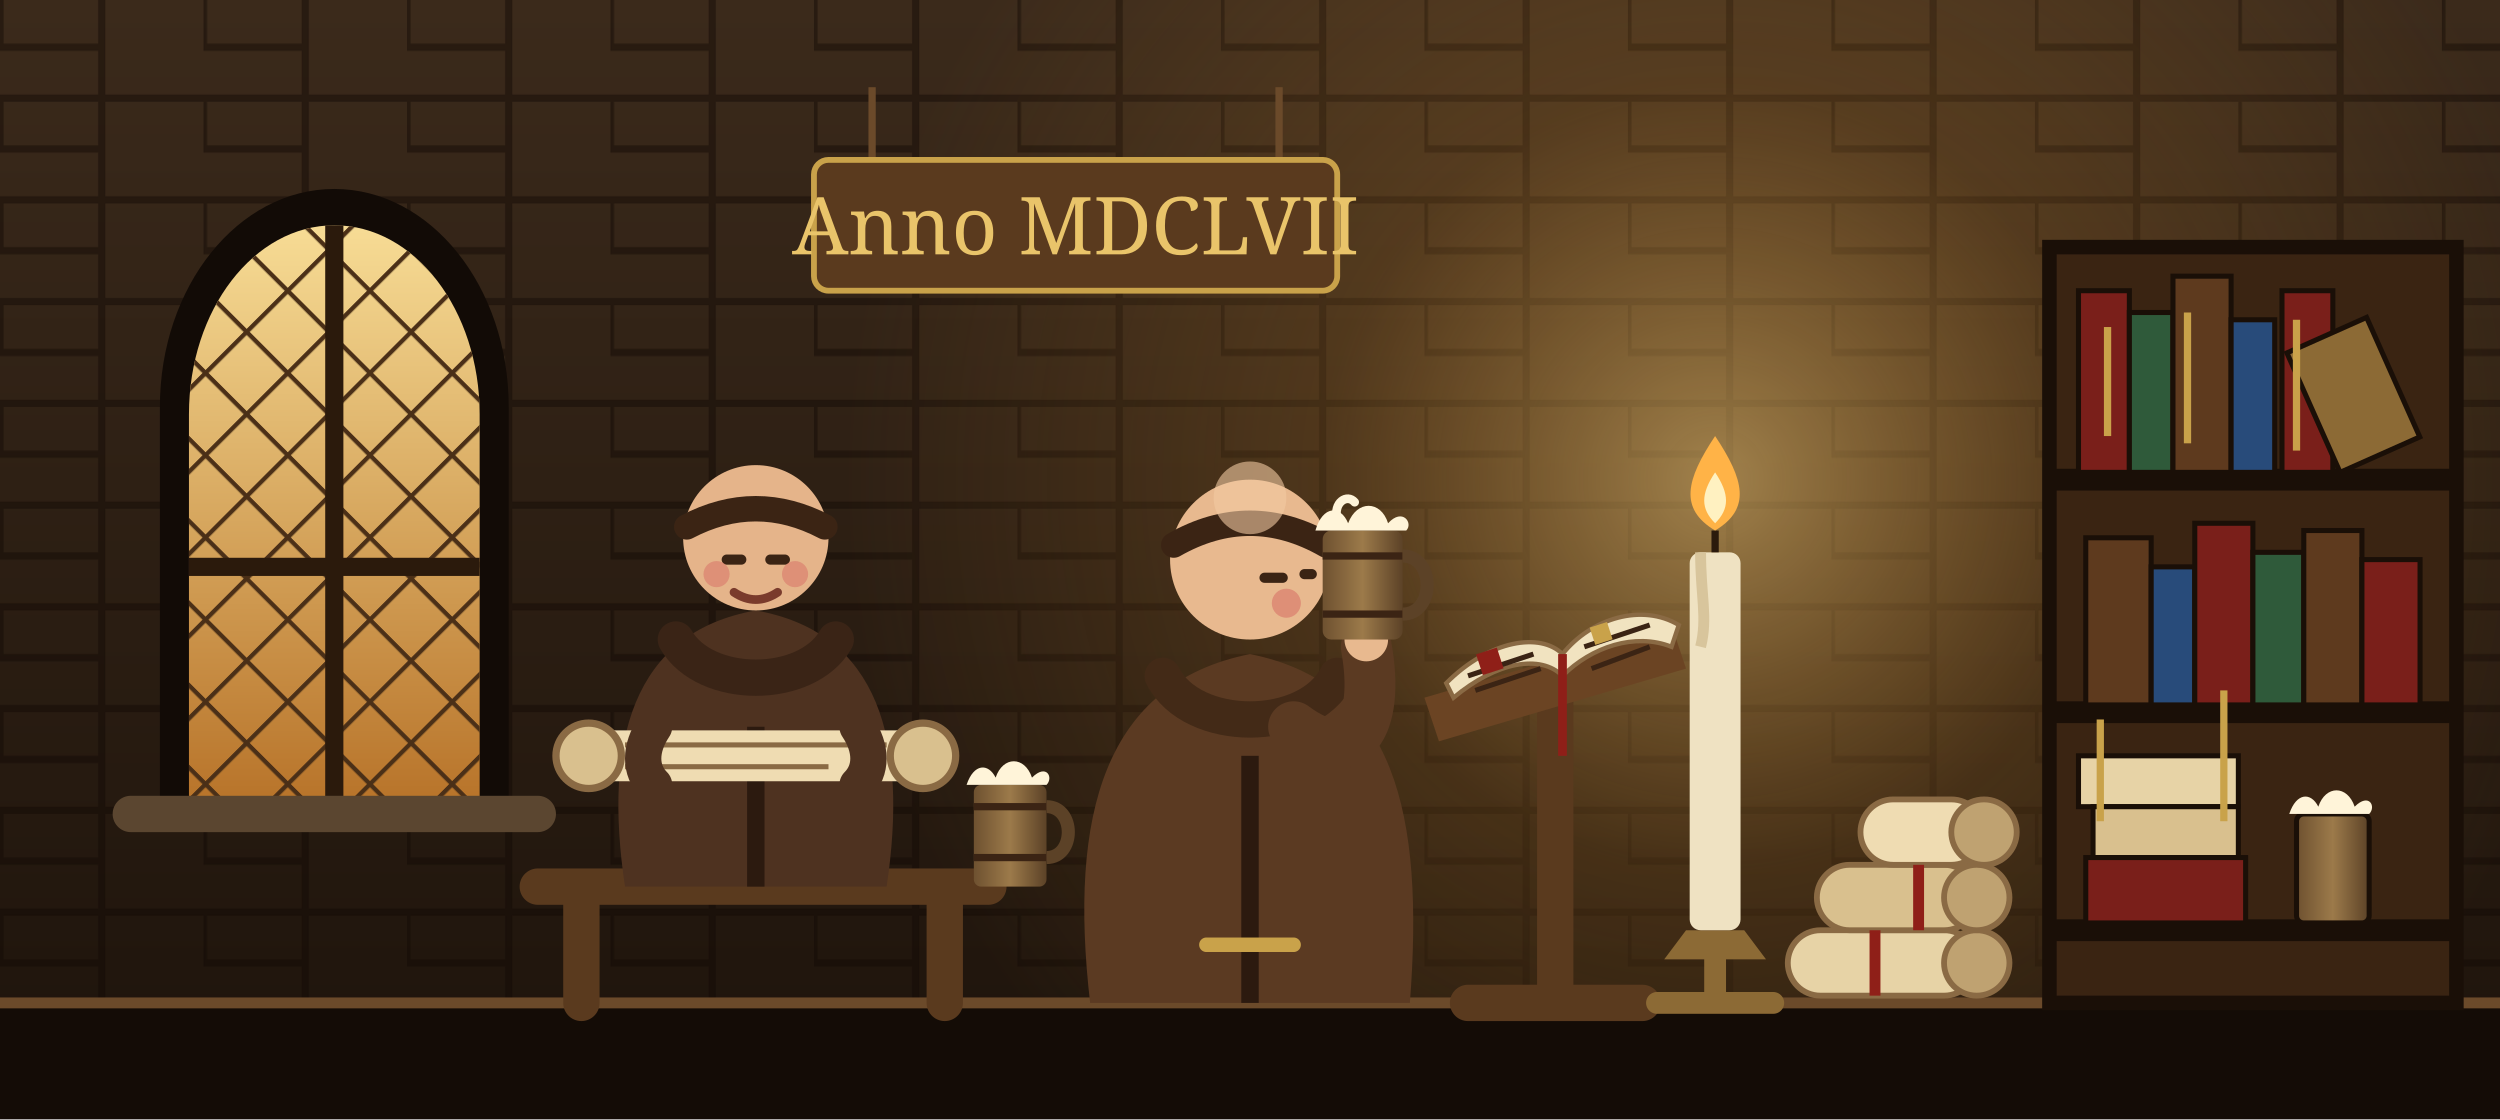
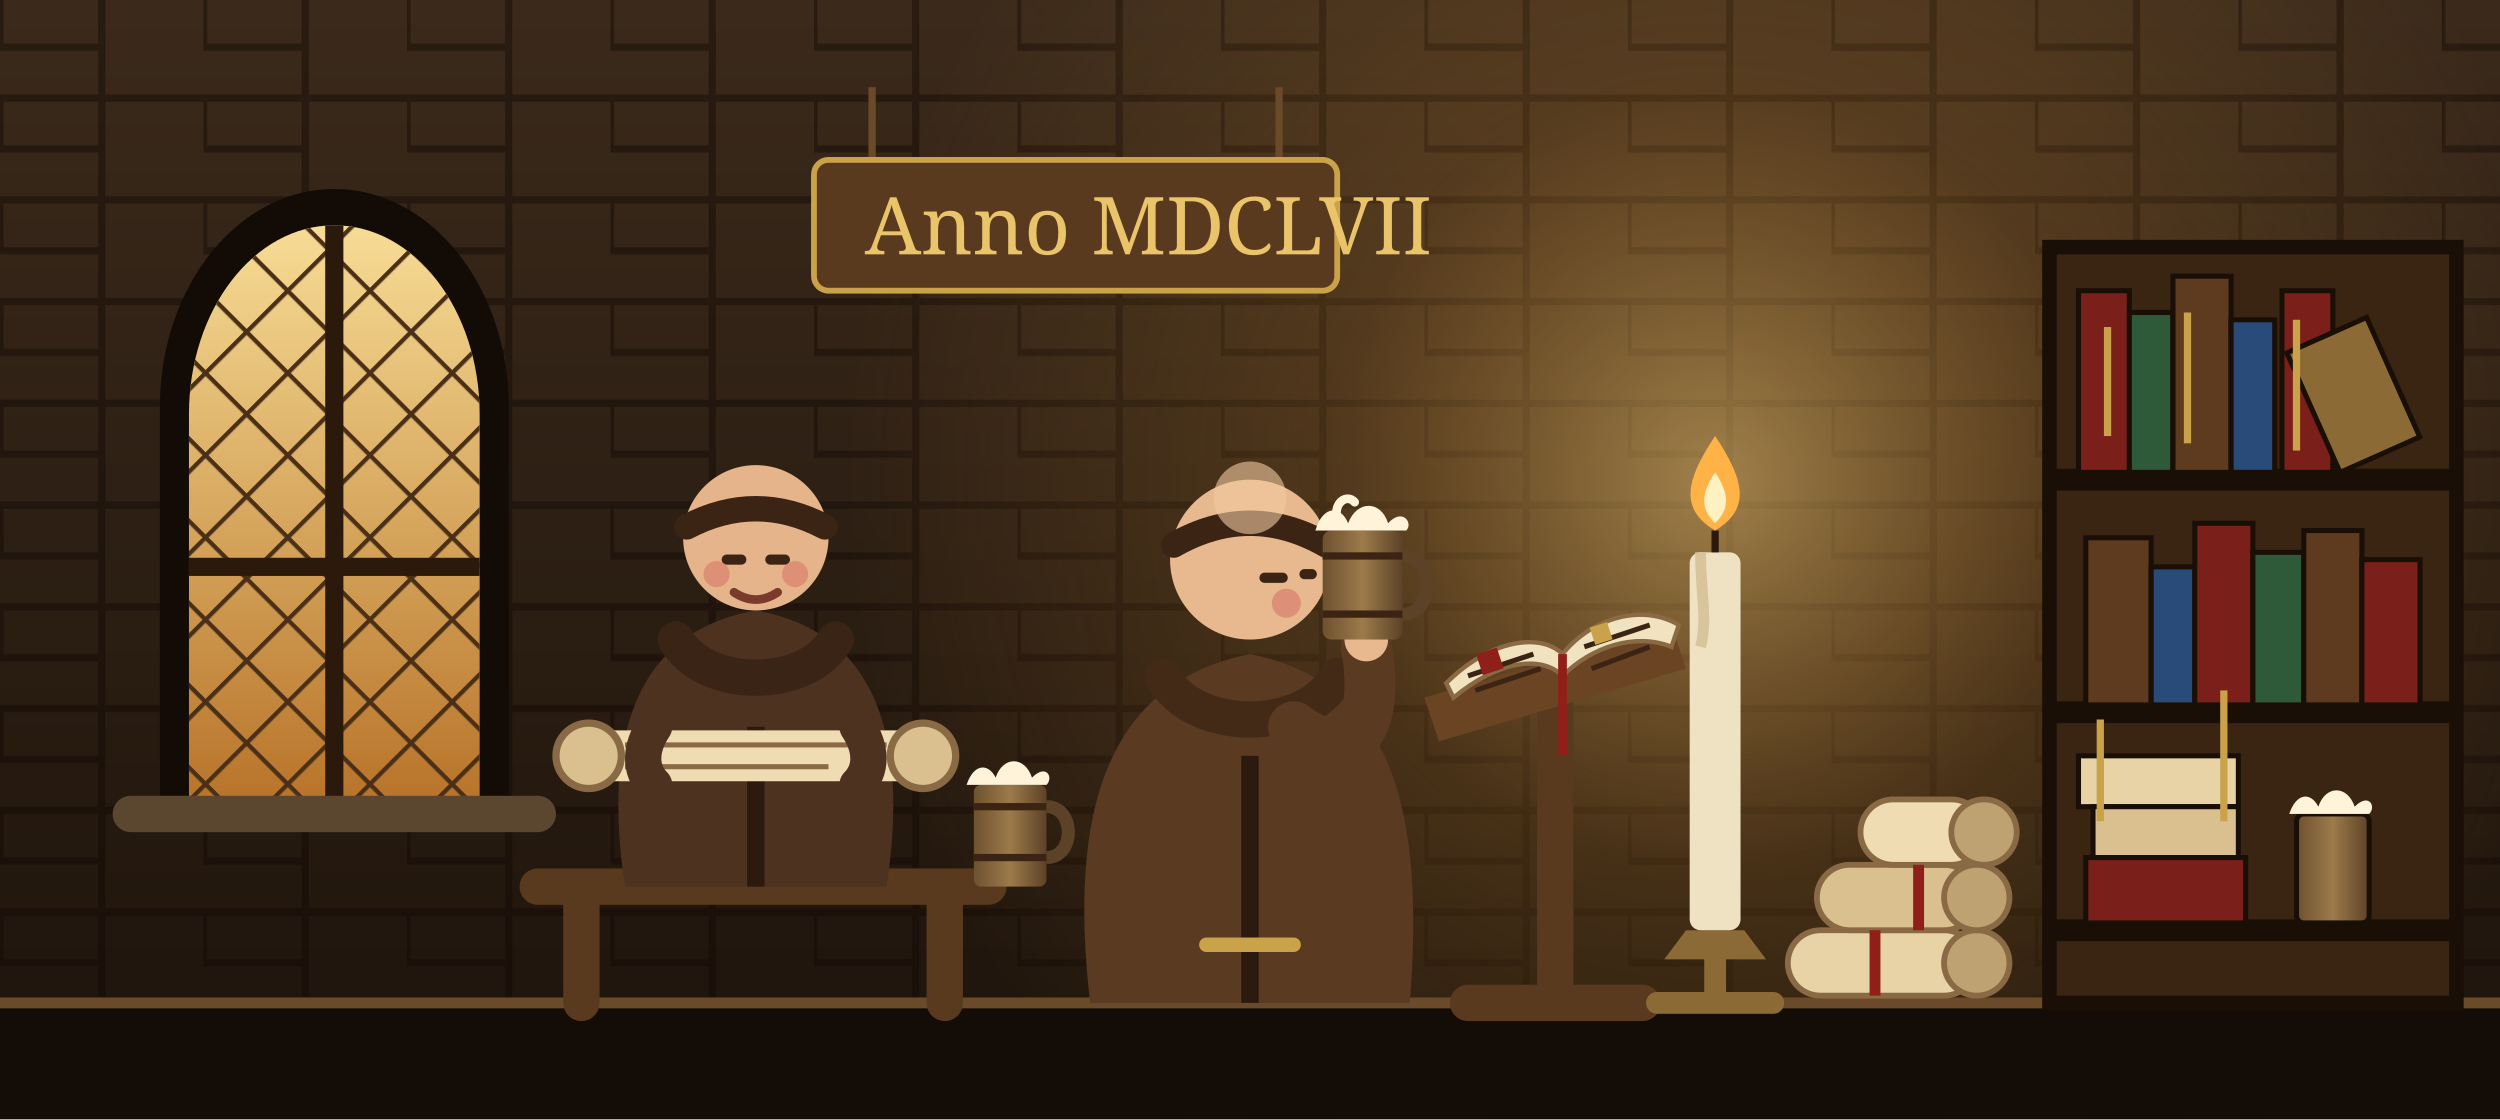
<svg xmlns="http://www.w3.org/2000/svg" viewBox="0 0 344 154">
  <style>
    .flame { transform-origin: 236px 70px; animation: flicker 2.4s ease-in-out infinite alternate; }
    .glow { animation: breathe 3.1s ease-in-out infinite alternate; }
    @keyframes flicker { 0% { transform: scale(1, 1) rotate(-2deg); } 40% { transform: scale(.92, 1.08) rotate(2deg); } 100% { transform: scale(1.04, .95) rotate(-1deg); } }
    @keyframes breathe { from { opacity: .55; } to { opacity: .8; } }
    @media (prefers-reduced-motion: reduce) { .flame, .glow { animation: none; } }
  </style>
  <defs>
    <linearGradient id="wall" x1="0" y1="0" x2="0" y2="1">
      <stop offset="0" stop-color="#3b2a1b" />
      <stop offset="1" stop-color="#1d130b" />
    </linearGradient>
    <linearGradient id="window" x1="0" y1="0" x2="0" y2="1">
      <stop offset="0" stop-color="#f7dc95" />
      <stop offset="1" stop-color="#b8742a" />
    </linearGradient>
    <radialGradient id="candlelight" cx="236" cy="66" r="120" gradientUnits="userSpaceOnUse">
      <stop offset="0" stop-color="#ffd27a" stop-opacity=".55" />
      <stop offset=".45" stop-color="#e09a3a" stop-opacity=".18" />
      <stop offset="1" stop-color="#e09a3a" stop-opacity="0" />
    </radialGradient>
    <linearGradient id="ale" x1="0" y1="0" x2="1" y2="0">
      <stop offset="0" stop-color="#6e5130" />
      <stop offset=".5" stop-color="#9c7a4a" />
      <stop offset="1" stop-color="#5c4227" />
    </linearGradient>
    <pattern id="stones" width="28" height="14" patternUnits="userSpaceOnUse">
      <path d="M0 13.5h28M14 0v14M0 0v7M0 6.5h14" stroke="#120b06" stroke-opacity=".45" fill="none" />
    </pattern>
    <pattern id="lattice" width="8" height="8" patternUnits="userSpaceOnUse" patternTransform="rotate(45)">
      <path d="M0 0v8M0 0h8" stroke="#4a2f17" stroke-width="1.2" />
    </pattern>
  </defs>
  <rect width="344" height="154" fill="url(#wall)" />
  <rect width="344" height="138" fill="url(#stones)" />
  <rect class="glow" width="344" height="154" fill="url(#candlelight)" />
  <path d="M22 112V56a24 30 0 0 1 48 0v56z" fill="#120b06" />
  <path d="M26 110V57a20 26 0 0 1 40 0v53z" fill="url(#window)" />
  <path d="M26 110V57a20 26 0 0 1 40 0v53z" fill="url(#lattice)" />
  <path d="M46 31v79M26 78h40" stroke="#2b1a0c" stroke-width="2.5" />
  <path d="M18 112h56" stroke="#5b4630" stroke-width="5" stroke-linecap="round" />
  <rect y="138" width="344" height="16" fill="#140c06" />
  <path d="M0 138h344" stroke="#6b4a2a" stroke-width="1.5" />
  <path d="M74 122h62M80 122v16M130 122v16" stroke="#5a3a1e" stroke-width="5" stroke-linecap="round" />
  <path d="M86 122c-3-20 1-35 18-38 17 3 21 18 18 38z" fill="#4e3220" />
  <path d="M93 88c4 7 18 7 22 0" stroke="#3a2416" stroke-width="5" fill="none" stroke-linecap="round" />
  <path d="M104 100v22" stroke="#2c1a0f" stroke-width="2.4" />
  <circle cx="104" cy="74" r="10" fill="#e5b48a" />
  <path d="M94.5 72.5q9.5-5 19 0" stroke="#3b2414" stroke-width="3.5" fill="none" stroke-linecap="round" />
  <path d="M100 77h2m4 0h2" stroke="#3b2414" stroke-width="1.4" stroke-linecap="round" />
  <circle cx="98.6" cy="79" r="1.8" fill="#d9786a" opacity=".6" />
  <circle cx="109.4" cy="79" r="1.8" fill="#d9786a" opacity=".6" />
  <path d="M101 81.5q3 2 6 0" stroke="#7a3b2c" stroke-width="1.2" fill="none" stroke-linecap="round" />
  <path d="M82 104h44" stroke="#efdcb2" stroke-width="7" />
  <path d="M86 102.5h36m-36 3h28" stroke="#8a6a44" stroke-width=".7" />
  <circle cx="81" cy="104" r="4.5" fill="#d9c08e" stroke="#8a6a44" />
  <circle cx="127" cy="104" r="4.5" fill="#d9c08e" stroke="#8a6a44" />
  <path d="M90 100c-2 3-2 6 0 8M118 100c2 3 2 6 0 8" stroke="#4e3220" stroke-width="5" stroke-linecap="round" fill="none" />
  <rect x="134" y="108" width="10" height="14" rx="1" fill="url(#ale)" />
  <path d="M134 111h10m-10 7h10" stroke="#3b2414" />
  <path d="M144 111c4 0 4 7 0 7" stroke="#5c4227" stroke-width="1.8" fill="none" />
  <path d="M133 108c1-3 3-3 4-1 1-3 4-3 5 0 2-2 3 0 2 1z" fill="#fff4d9" />
  <path d="M150 138c-3-26 2-44 22-48 20 4 24 22 22 48z" fill="#5b3a22" />
  <path d="M160 93c4 8 20 8 24 0" stroke="#432a17" stroke-width="5" fill="none" stroke-linecap="round" />
  <path d="M172 104v34" stroke="#2c1a0f" stroke-width="2.4" />
  <path d="M166 130h12" stroke="#c9a24a" stroke-width="2" stroke-linecap="round" />
  <circle cx="172" cy="77" r="11" fill="#e8b98f" />
  <path d="M161.5 75q10.5-6 21 0" stroke="#3b2414" stroke-width="3.5" fill="none" stroke-linecap="round" />
  <circle cx="172" cy="68.5" r="5" fill="#f1caa2" opacity=".6" />
  <path d="M174 79.5h2.5m3-.5h1" stroke="#3b2414" stroke-width="1.4" stroke-linecap="round" />
  <circle cx="177" cy="83" r="2" fill="#d9786a" opacity=".65" />
  <path d="M178 100c8 6 12 0 10-11" stroke="#5b3a22" stroke-width="7" stroke-linecap="round" fill="none" />
  <circle cx="188" cy="88" r="3" fill="#e8b98f" />
  <rect x="182" y="73" width="11" height="15" rx="1.2" fill="url(#ale)" />
  <path d="M182 76.5h11m-11 8h11" stroke="#3b2414" />
  <path d="M193 76.5c4.5 0 4.5 8 0 8" stroke="#5c4227" stroke-width="1.8" fill="none" />
  <path d="M181 73c1-3.5 3.5-3.5 4.5-1 1.2-3.2 4.5-3.2 5.5 0 2-2.2 3.5 0 2.5 1z" fill="#fff4d9" />
  <path d="M184 71.5c-.6-2.4 1.4-3.6 2.4-2.4" stroke="#fff4d9" stroke-width="1.2" fill="none" stroke-linecap="round" />
  <path d="M214 138v-44" stroke="#5a3a1e" stroke-width="5" />
  <path d="M202 138h24" stroke="#5a3a1e" stroke-width="5" stroke-linecap="round" />
  <path d="M196 96l34-10 2 6-34 10z" fill="#6b4423" />
  <path d="M199 94c6-6 13-7 16-4 4-5 11-7 16-4l-1 3c-5-2-11 0-15 4-3-3-9-2-15 3z" fill="#f1e3c0" stroke="#8a6a44" stroke-width=".6" />
  <path d="M202 93l9-3m-8 5l9-3m6-3l9-3m-8 6l8-3" stroke="#3b2414" stroke-width=".7" />
  <rect x="203.5" y="89.5" width="3" height="3" fill="#8f1f18" transform="rotate(-18 205 91)" />
  <rect x="219" y="86" width="2.5" height="2.5" fill="#c9a24a" transform="rotate(-18 220 87)" />
  <path d="M215 90v14" stroke="#8f1f18" stroke-width="1.2" />
  <path d="M228 138h16M236 138v-6" stroke="#8c6a35" stroke-width="3" stroke-linecap="round" />
  <path d="M229 132h14l-3-4h-8z" fill="#8c6a35" />
  <rect x="232.5" y="76" width="7" height="52" rx="1.5" fill="#efe2c2" />
  <path d="M234 76c0 6 1 9 0 13" stroke="#d8c59c" stroke-width="1.5" fill="none" />
  <path d="M236 76v-3" stroke="#2b1a0c" stroke-width="1" />
  <g class="flame">
    <path d="M236 60c-4 6-5 10 0 13 5-3 4-7 0-13z" fill="#ffb347" />
    <path d="M236 65c-2 3-2 5 0 7 2-2 2-4 0-7z" fill="#fff1c1" />
  </g>
  <g stroke="#8a6a44" stroke-width=".8">
    <rect x="246" y="128" width="26" height="9" rx="4.5" fill="#e7d3a6" />
    <rect x="250" y="119" width="22" height="9" rx="4.5" fill="#d9c08e" />
    <rect x="256" y="110" width="17" height="9" rx="4.5" fill="#efdcb2" />
  </g>
  <path d="M258 128v9m6-18v9" stroke="#8f1f18" stroke-width="1.5" />
  <g fill="#bfa271" stroke="#8a6a44" stroke-width=".8">
    <circle cx="272" cy="132.5" r="4.5" />
    <circle cx="272" cy="123.5" r="4.5" />
    <circle cx="273" cy="114.5" r="4.5" />
  </g>
  <rect x="282" y="34" width="56" height="104" fill="#3a2412" stroke="#1a0f07" stroke-width="2" />
  <path d="M282 66h56M282 98h56M282 128h56" stroke="#1a0f07" stroke-width="3" />
  <g stroke="#1a0f07" stroke-width=".7">
    <rect x="286" y="40" width="7" height="25" fill="#7a1f1a" />
    <rect x="293" y="43" width="6" height="22" fill="#2f5a3a" />
    <rect x="299" y="38" width="8" height="27" fill="#5e3a1e" />
    <rect x="307" y="44" width="6" height="21" fill="#284b7a" />
    <rect x="314" y="40" width="7" height="25" fill="#7a1f1a" />
    <rect x="322" y="47" width="12" height="18" fill="#8c6a35" transform="rotate(-24 322 65)" />
    <rect x="287" y="74" width="9" height="23" fill="#5e3a1e" />
    <rect x="296" y="78" width="6" height="19" fill="#284b7a" />
    <rect x="302" y="72" width="8" height="25" fill="#7a1f1a" />
    <rect x="310" y="76" width="7" height="21" fill="#2f5a3a" />
    <rect x="317" y="73" width="8" height="24" fill="#5e3a1e" />
    <rect x="325" y="77" width="8" height="20" fill="#7a1f1a" />
    <rect x="286" y="104" width="22" height="7" fill="#e7d3a6" />
    <rect x="288" y="111" width="20" height="7" fill="#d9c08e" />
    <rect x="287" y="118" width="22" height="9" fill="#7a1f1a" />
    <rect x="316" y="112" width="10" height="15" rx="1" fill="url(#ale)" />
  </g>
  <path d="M290 45v15m11-17v18m15-17v18m-27 37v14m17-18v18" stroke="#c9a24a" stroke-width="1" />
  <path d="M315 112c1-3 3-3 4-1 1-3 4-3 5 0 2-2 3 0 2 1z" fill="#fff4d9" />
  <path d="M120 12v10m56-10v10" stroke="#6b4a2a" />
  <rect x="112" y="22" width="72" height="18" rx="2" fill="#5a3a1e" stroke="#c9a24a" stroke-width=".8" />
-   <text x="148" y="35" text-anchor="middle" font-family="'Old English Text MT', 'UnifrakturMaguntia', 'Luminari', serif" font-size="11" fill="#e9c46a">Anno MDCLVII</text>
+   <text x="119" y="35" textLength="58" lengthAdjust="spacingAndGlyphs" font-family="'Old English Text MT', 'UnifrakturMaguntia', 'Luminari', serif" font-size="11" fill="#e9c46a">Anno MDCLVII</text>
</svg>
